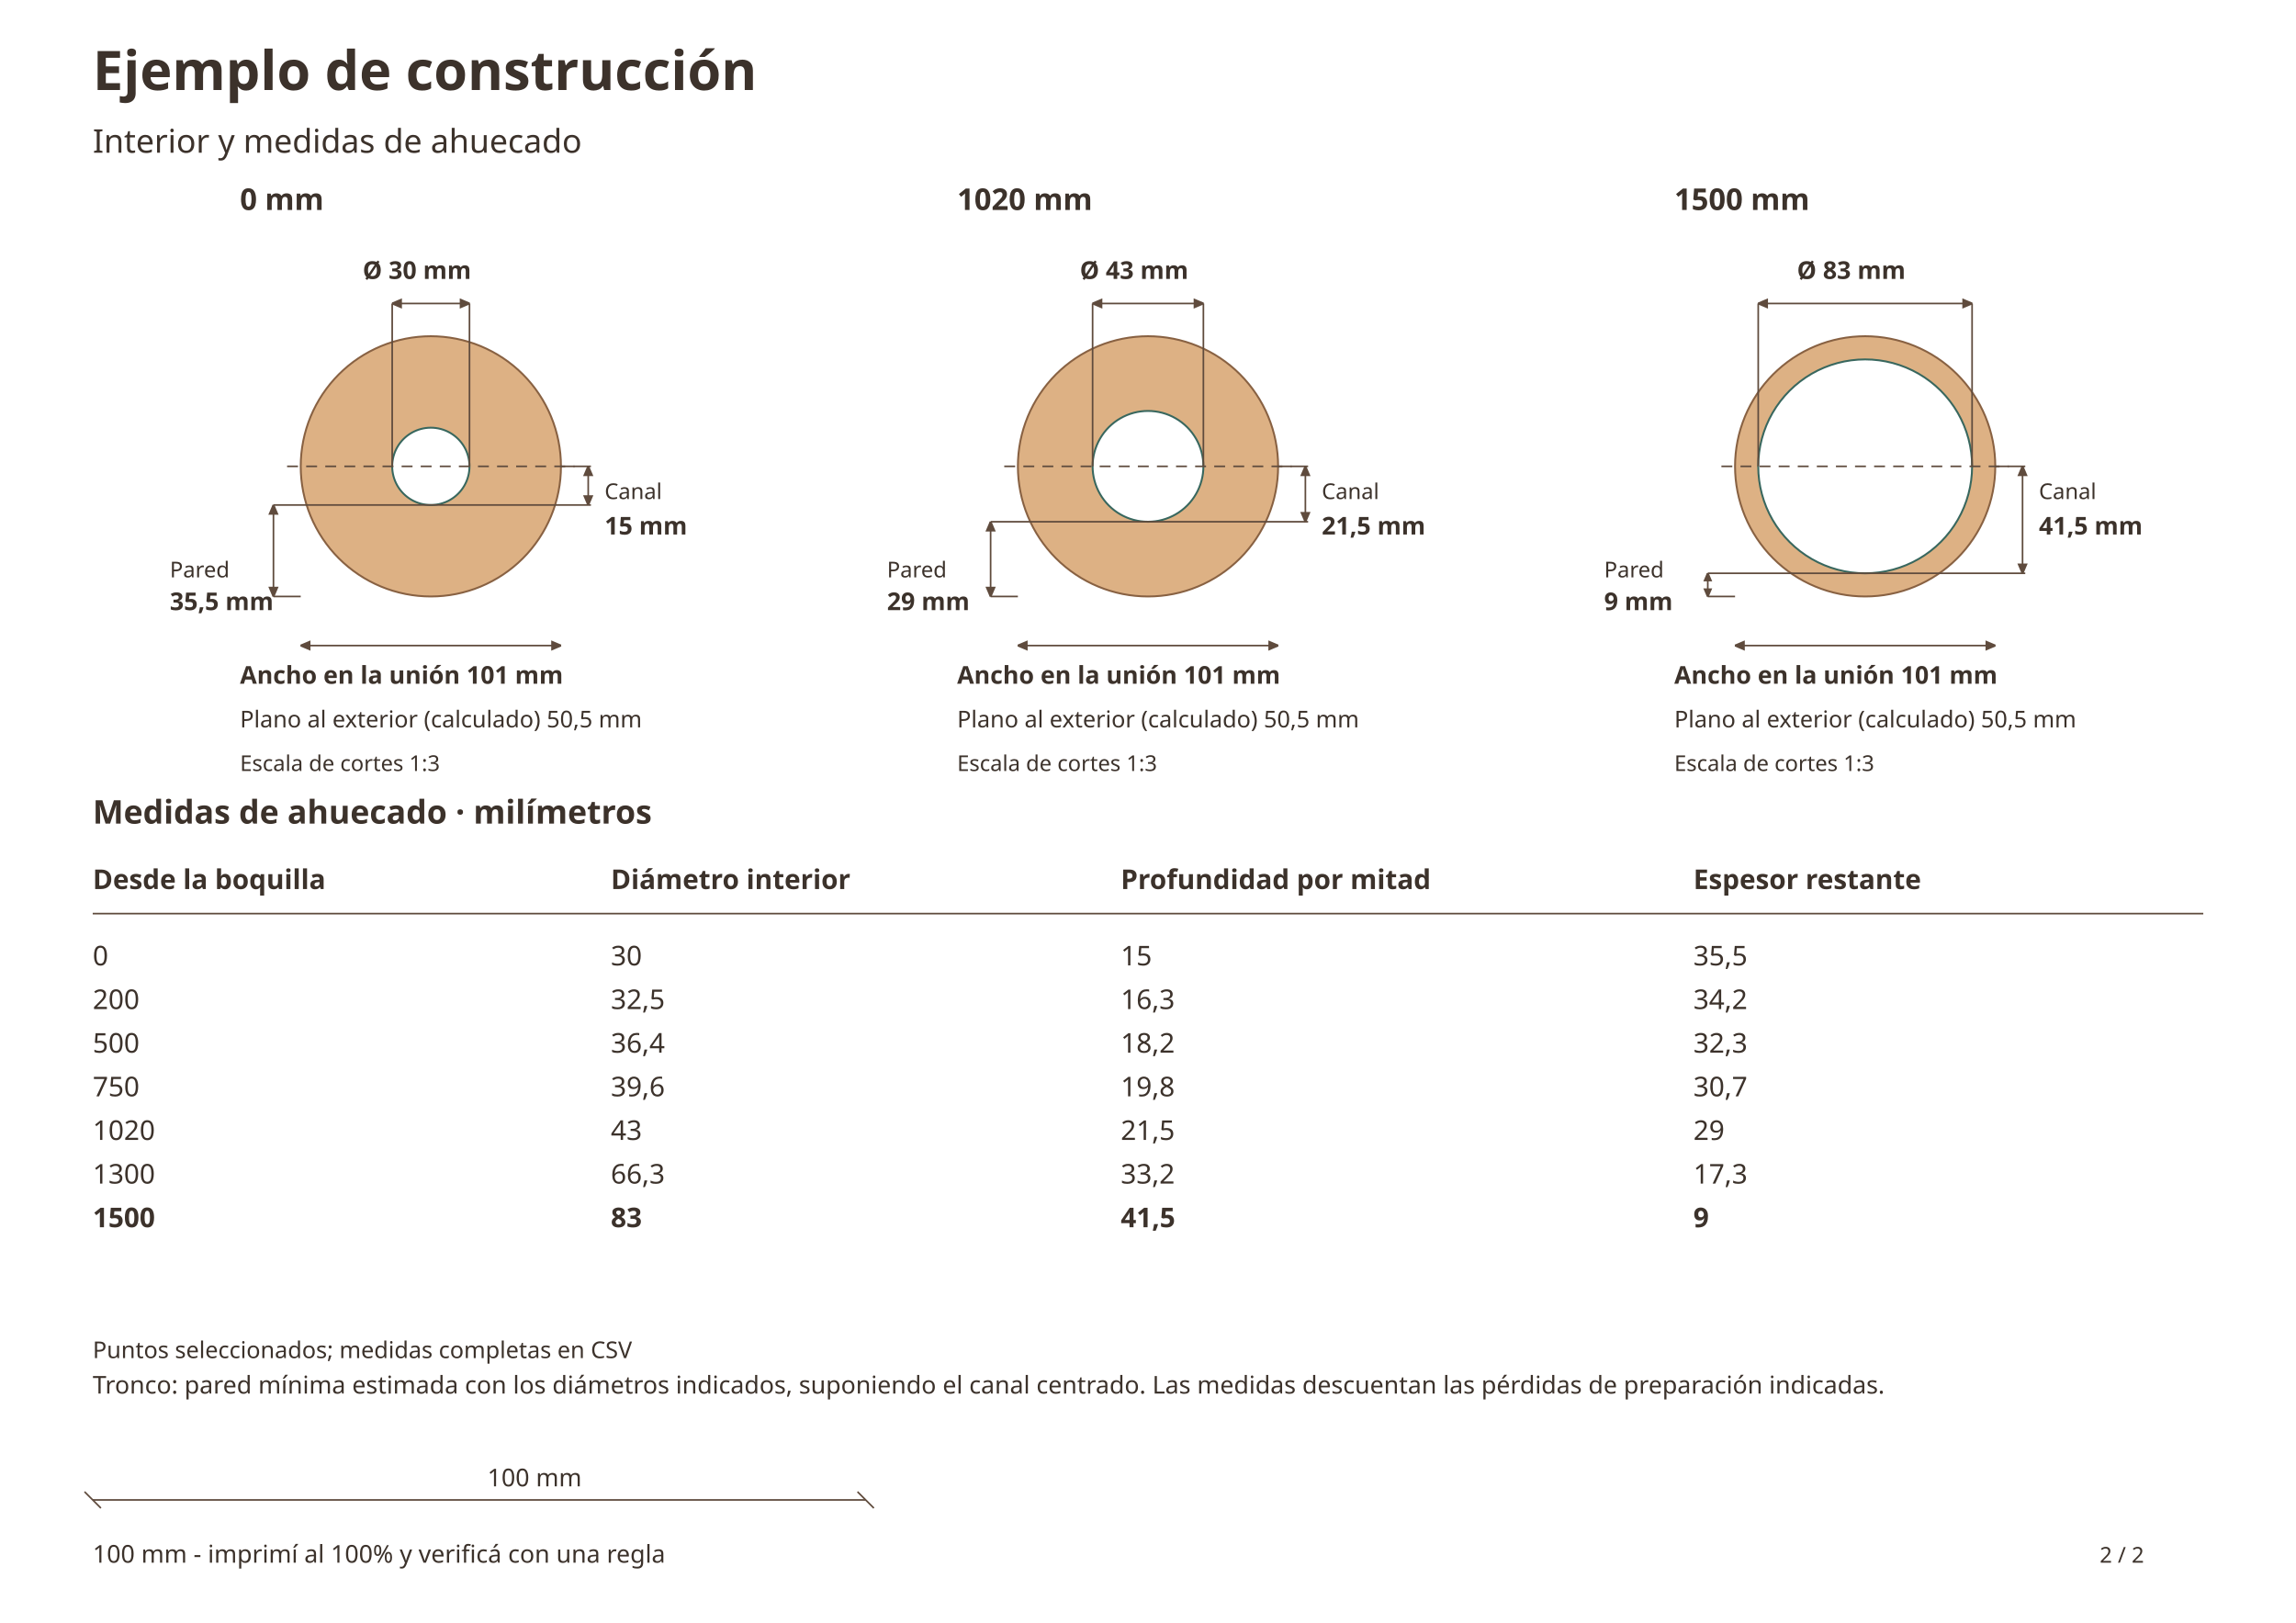
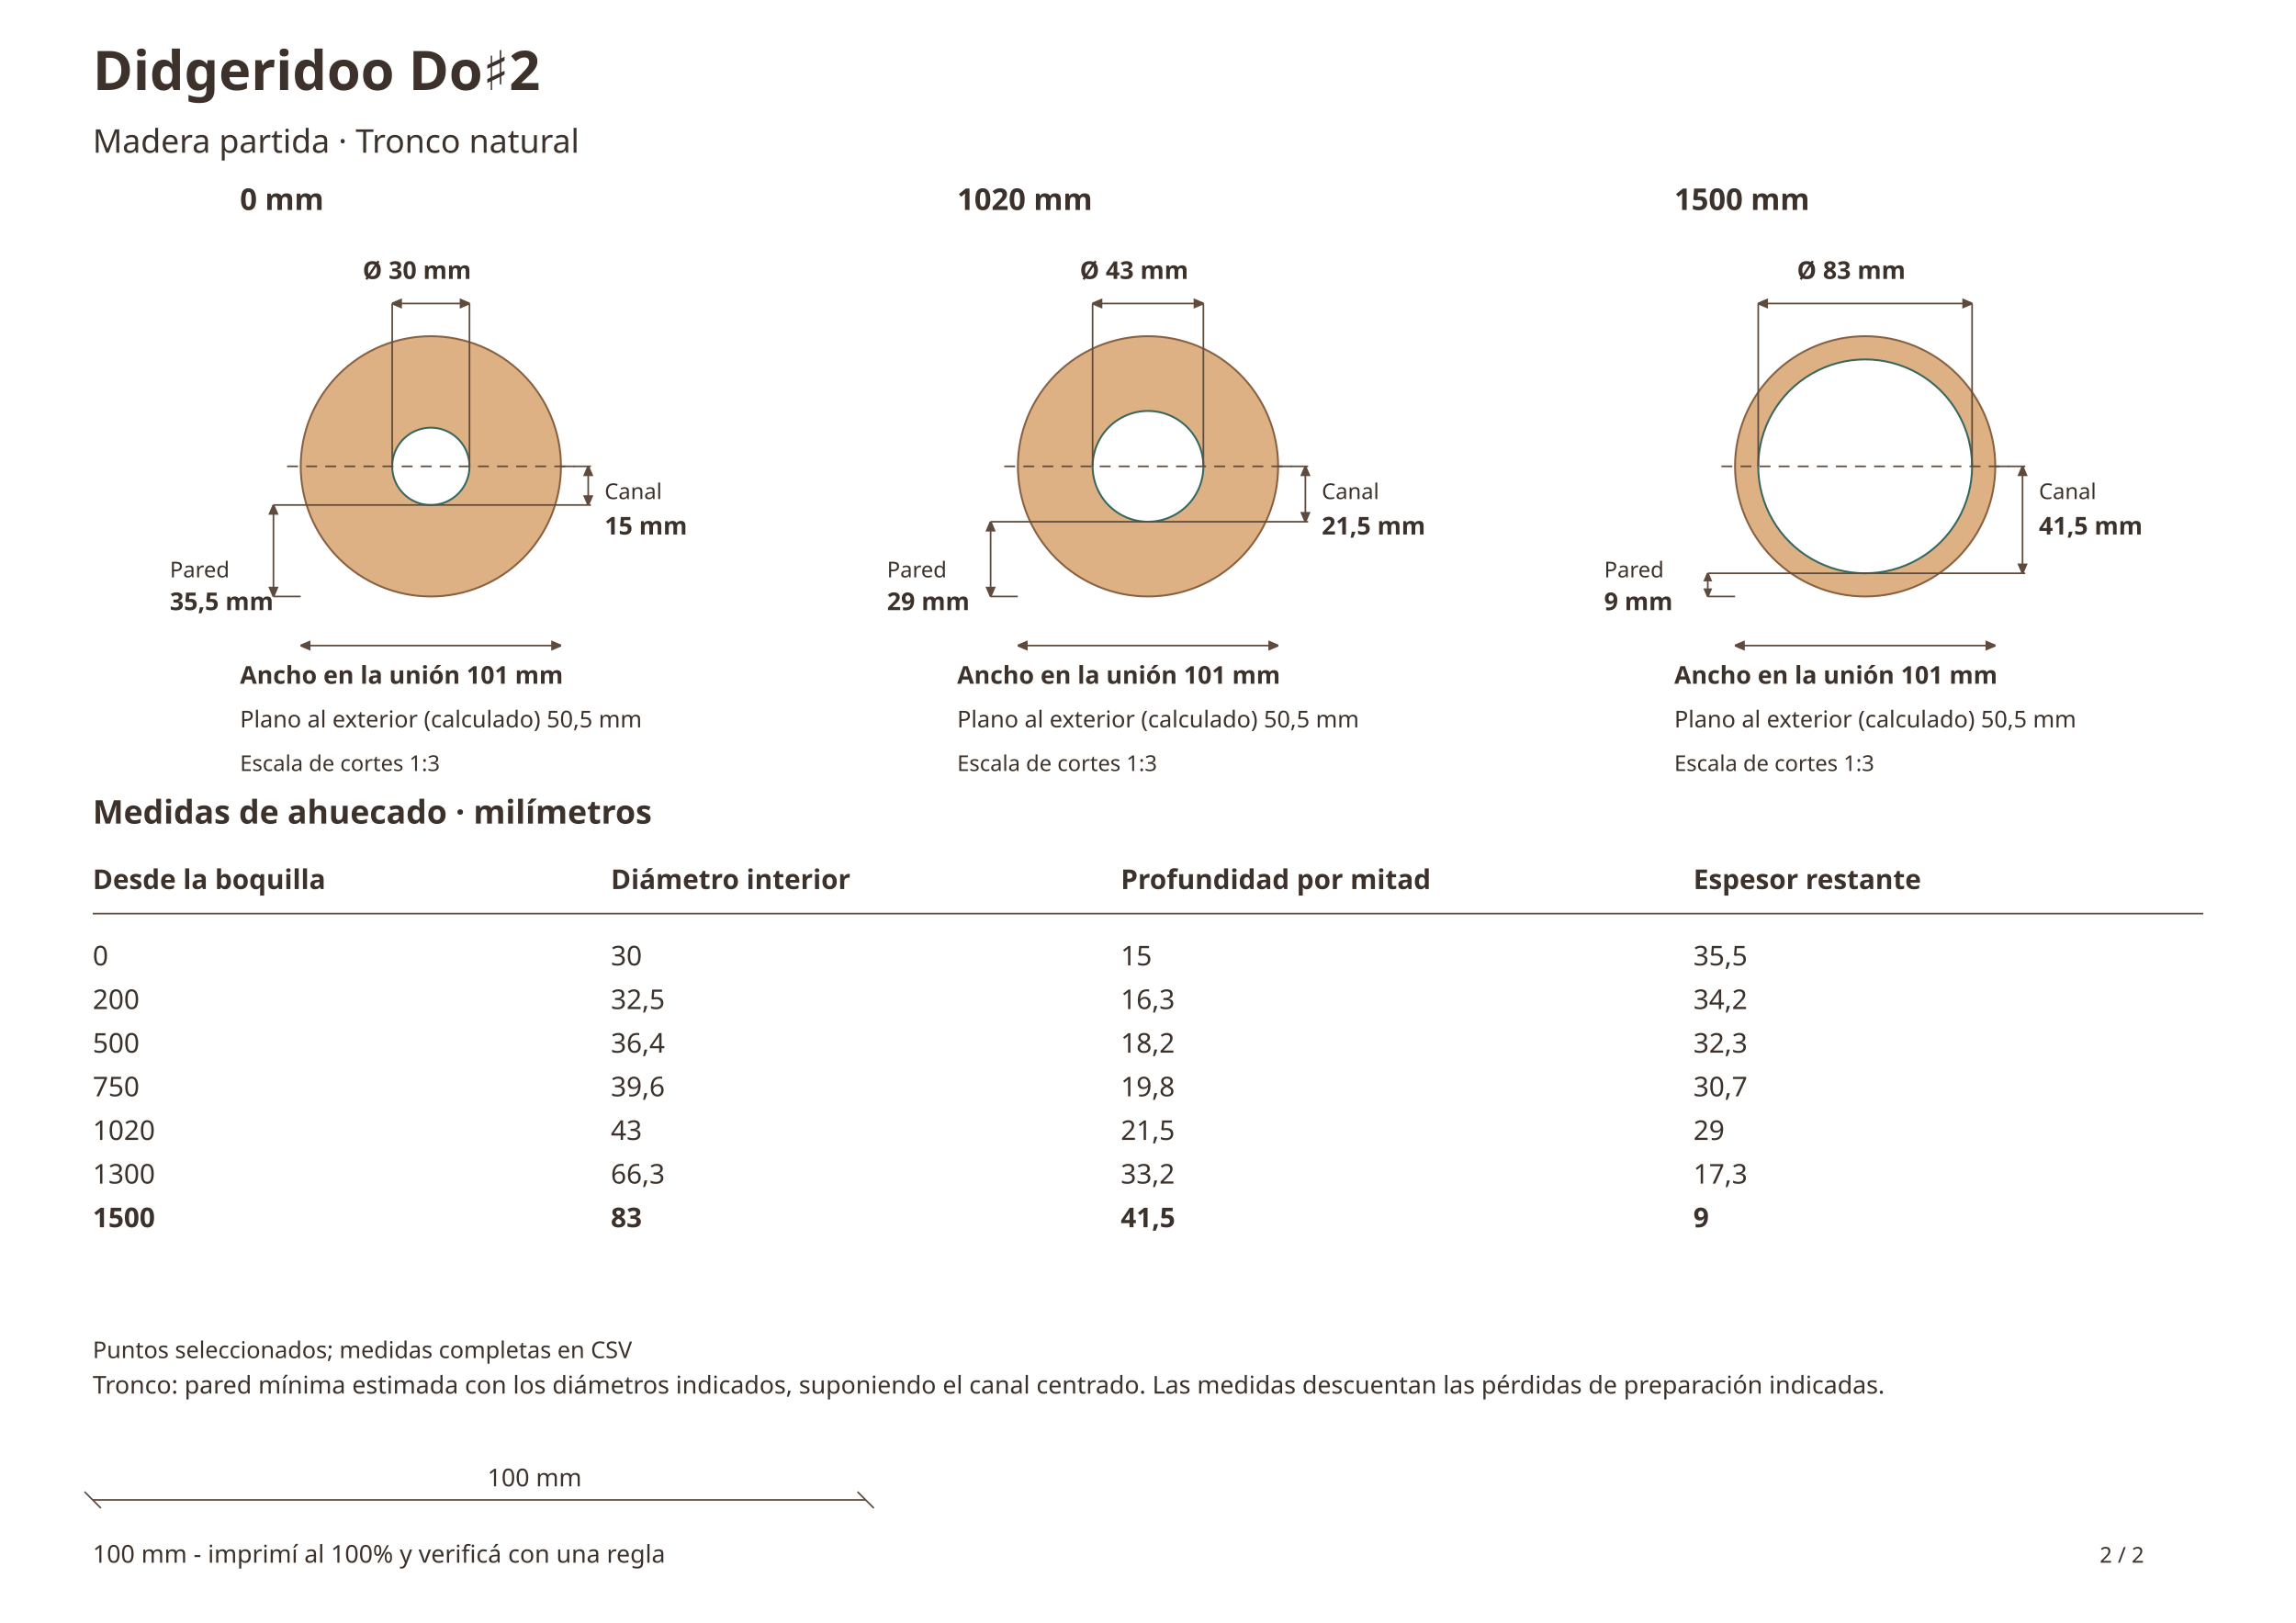
<svg xmlns="http://www.w3.org/2000/svg" width="842.0pt" height="595.0pt" viewBox="0 0 842.0 595.0" data-length-mm="1500.0">
  <polyline data-cavity="false" points="0,0 842,0 842,595 0,595 0,0" stroke="#ffffff" stroke-width="0.7" fill="#ffffff" stroke-dasharray="none" />
-   <text x="34" y="33" font-size="20.0" font-family="sans-serif" fill="#3c322b" font-weight="bold">Ejemplo de construcción</text>
-   <text x="34" y="56" font-size="12.0" font-family="sans-serif" fill="#3c322b" font-weight="normal">Interior y medidas de ahuecado</text>
+   <text x="34" y="33" font-size="20.0" font-family="sans-serif" fill="#3c322b" font-weight="bold">Didgeridoo Do♯2</text>
+   <text x="34" y="56" font-size="12.0" font-family="sans-serif" fill="#3c322b" font-weight="normal">Madera partida · Tronco natural</text>
  <text x="88" y="77" font-size="11.0" font-family="sans-serif" fill="#3c322b" font-weight="bold">0 mm</text>
  <polyline data-cavity="false" points="205.717,171 205.659,173.341 205.487,175.677 205.2,178.001 204.8,180.309 204.287,182.594 203.662,184.851 202.927,187.075 202.084,189.26 201.135,191.401 200.082,193.493 198.928,195.531 197.675,197.51 196.326,199.425 194.885,201.271 193.356,203.044 191.741,204.741 190.044,206.356 188.271,207.885 186.425,209.326 184.51,210.675 182.531,211.928 180.493,213.082 178.401,214.135 176.26,215.084 174.075,215.927 171.851,216.662 169.594,217.287 167.309,217.8 165.001,218.2 162.677,218.487 160.341,218.659 158,218.717 155.659,218.659 153.323,218.487 150.999,218.2 148.691,217.8 146.406,217.287 144.149,216.662 141.925,215.927 139.74,215.084 137.599,214.135 135.507,213.082 133.469,211.928 131.49,210.675 129.575,209.326 127.729,207.885 125.956,206.356 124.259,204.741 122.644,203.044 121.115,201.271 119.674,199.425 118.325,197.51 117.072,195.531 115.918,193.493 114.865,191.401 113.916,189.26 113.073,187.075 112.338,184.851 111.713,182.594 111.2,180.309 110.8,178.001 110.513,175.677 110.341,173.341 110.283,171 110.283,171 110.341,168.659 110.513,166.323 110.8,163.999 111.2,161.691 111.713,159.406 112.338,157.149 113.073,154.925 113.916,152.74 114.865,150.599 115.918,148.507 117.072,146.469 118.325,144.49 119.674,142.575 121.115,140.729 122.644,138.956 124.259,137.259 125.956,135.644 127.729,134.115 129.575,132.674 131.49,131.325 133.469,130.072 135.507,128.918 137.599,127.865 139.74,126.916 141.925,126.073 144.149,125.338 146.406,124.713 148.691,124.2 150.999,123.8 153.323,123.513 155.659,123.341 158,123.283 160.341,123.341 162.677,123.513 165.001,123.8 167.309,124.2 169.594,124.713 171.851,125.338 174.075,126.073 176.26,126.916 178.401,127.865 180.493,128.918 182.531,130.072 184.51,131.325 186.425,132.674 188.271,134.115 190.044,135.644 191.741,137.259 193.356,138.956 194.885,140.729 196.326,142.575 197.675,144.49 198.928,146.469 200.082,148.507 201.135,150.599 202.084,152.74 202.927,154.925 203.662,157.149 204.287,159.406 204.8,161.691 205.2,163.999 205.487,166.323 205.659,168.659 205.717,171 205.717,171" stroke="#886142" stroke-width="0.7" fill="#ddb184" stroke-dasharray="none" />
  <polyline data-cavity="true" points="172.173,171 172.143,171.927 172.052,172.85 171.901,173.765 171.69,174.668 171.421,175.556 171.094,176.424 170.712,177.269 170.274,178.087 169.785,178.874 169.244,179.628 168.656,180.345 168.022,181.022 167.345,181.656 166.628,182.244 165.874,182.785 165.087,183.274 164.269,183.712 163.424,184.094 162.556,184.421 161.668,184.69 160.765,184.901 159.85,185.052 158.927,185.143 158,185.173 157.073,185.143 156.15,185.052 155.235,184.901 154.332,184.69 153.444,184.421 152.576,184.094 151.731,183.712 150.913,183.274 150.126,182.785 149.372,182.244 148.655,181.656 147.978,181.022 147.344,180.345 146.756,179.628 146.215,178.874 145.726,178.087 145.288,177.269 144.906,176.424 144.579,175.556 144.31,174.668 144.099,173.765 143.948,172.85 143.857,171.927 143.827,171 143.857,170.073 143.948,169.15 144.099,168.235 144.31,167.332 144.579,166.444 144.906,165.576 145.288,164.731 145.726,163.913 146.215,163.126 146.756,162.372 147.344,161.655 147.978,160.978 148.655,160.344 149.372,159.756 150.126,159.215 150.913,158.726 151.731,158.288 152.576,157.906 153.444,157.579 154.332,157.31 155.235,157.099 156.15,156.948 157.073,156.857 158,156.827 158.927,156.857 159.85,156.948 160.765,157.099 161.668,157.31 162.556,157.579 163.424,157.906 164.269,158.288 165.087,158.726 165.874,159.215 166.628,159.756 167.345,160.344 168.022,160.978 168.656,161.655 169.244,162.372 169.785,163.126 170.274,163.913 170.712,164.731 171.094,165.576 171.421,166.444 171.69,167.332 171.901,168.235 172.052,169.15 172.143,170.073 172.173,171 172.173,171" stroke="#38675e" stroke-width="0.7" fill="#ffffff" stroke-dasharray="none" />
  <polyline data-cavity="false" points="105.283,171 210.717,171" stroke="#5f4b3d" stroke-width="0.6" fill="none" stroke-dasharray="4 3" />
  <polyline data-cavity="false" points="143.827,171 143.827,111.283" stroke="#5f4b3d" stroke-width="0.6" fill="none" stroke-dasharray="none" />
  <polyline data-cavity="false" points="172.173,171 172.173,111.283" stroke="#5f4b3d" stroke-width="0.6" fill="none" stroke-dasharray="none" />
  <polyline data-cavity="false" points="143.827,111.283 172.173,111.283" stroke="#5f4b3d" stroke-width="0.6" fill="none" stroke-dasharray="none" />
  <polyline data-cavity="false" points="143.827,111.283 147.05,112.646 147.05,109.921 143.827,111.283" stroke="#5f4b3d" stroke-width="0.7" fill="#5f4b3d" stroke-dasharray="none" />
  <polyline data-cavity="false" points="172.173,111.283 168.95,109.921 168.95,112.646 172.173,111.283" stroke="#5f4b3d" stroke-width="0.7" fill="#5f4b3d" stroke-dasharray="none" />
  <text x="133" y="102.283" font-size="9.0" font-family="sans-serif" fill="#3c322b" font-weight="bold">Ø 30 mm</text>
  <polyline data-cavity="false" points="158,185.173 216.717,185.173" stroke="#5f4b3d" stroke-width="0.6" fill="none" stroke-dasharray="none" />
  <polyline data-cavity="false" points="205.717,171 216.717,171" stroke="#5f4b3d" stroke-width="0.6" fill="none" stroke-dasharray="none" />
  <polyline data-cavity="false" points="215.717,171 215.717,185.173" stroke="#5f4b3d" stroke-width="0.6" fill="none" stroke-dasharray="none" />
  <polyline data-cavity="false" points="215.717,171 214.354,174.224 217.079,174.224 215.717,171" stroke="#5f4b3d" stroke-width="0.7" fill="#5f4b3d" stroke-dasharray="none" />
  <polyline data-cavity="false" points="215.717,185.173 217.079,181.95 214.354,181.95 215.717,185.173" stroke="#5f4b3d" stroke-width="0.7" fill="#5f4b3d" stroke-dasharray="none" />
  <text x="221.717" y="196" font-size="9.0" font-family="sans-serif" fill="#3c322b" font-weight="bold">15 mm</text>
  <text x="221.717" y="183" font-size="8.0" font-family="sans-serif" fill="#3c322b" font-weight="normal">Canal</text>
  <polyline data-cavity="false" points="158,185.173 100.283,185.173" stroke="#5f4b3d" stroke-width="0.6" fill="none" stroke-dasharray="none" />
  <polyline data-cavity="false" points="110.283,218.717 100.283,218.717" stroke="#5f4b3d" stroke-width="0.6" fill="none" stroke-dasharray="none" />
  <polyline data-cavity="false" points="100.283,185.173 100.283,218.717" stroke="#5f4b3d" stroke-width="0.6" fill="none" stroke-dasharray="none" />
  <polyline data-cavity="false" points="100.283,185.173 98.921,188.397 101.646,188.397 100.283,185.173" stroke="#5f4b3d" stroke-width="0.7" fill="#5f4b3d" stroke-dasharray="none" />
  <polyline data-cavity="false" points="100.283,218.717 101.646,215.493 98.921,215.493 100.283,218.717" stroke="#5f4b3d" stroke-width="0.7" fill="#5f4b3d" stroke-dasharray="none" />
  <text x="62.283" y="223.717" font-size="9.0" font-family="sans-serif" fill="#3c322b" font-weight="bold">35,5 mm</text>
  <text x="62.283" y="211.717" font-size="8.0" font-family="sans-serif" fill="#3c322b" font-weight="normal">Pared</text>
  <polyline data-cavity="false" points="110.283,236.717 205.717,236.717" stroke="#5f4b3d" stroke-width="0.6" fill="none" stroke-dasharray="none" />
  <polyline data-cavity="false" points="110.283,236.717 113.507,238.079 113.507,235.354 110.283,236.717" stroke="#5f4b3d" stroke-width="0.7" fill="#5f4b3d" stroke-dasharray="none" />
  <polyline data-cavity="false" points="205.717,236.717 202.493,235.354 202.493,238.079 205.717,236.717" stroke="#5f4b3d" stroke-width="0.7" fill="#5f4b3d" stroke-dasharray="none" />
  <text x="88" y="250.717" font-size="9.0" font-family="sans-serif" fill="#3c322b" font-weight="bold">Ancho en la unión 101 mm</text>
  <text x="88" y="266.717" font-size="8.5" font-family="sans-serif" fill="#3c322b" font-weight="normal">Plano al exterior (calculado) 50,5 mm</text>
  <text x="88" y="282.717" font-size="8.0" font-family="sans-serif" fill="#3c322b" font-weight="normal">Escala de cortes 1:3</text>
  <text x="351" y="77" font-size="11.0" font-family="sans-serif" fill="#3c322b" font-weight="bold">1020 mm</text>
  <polyline data-cavity="false" points="468.717,171 468.659,173.341 468.487,175.677 468.2,178.001 467.8,180.309 467.287,182.594 466.662,184.851 465.927,187.075 465.084,189.26 464.135,191.401 463.082,193.493 461.928,195.531 460.675,197.51 459.326,199.425 457.885,201.271 456.356,203.044 454.741,204.741 453.044,206.356 451.271,207.885 449.425,209.326 447.51,210.675 445.531,211.928 443.493,213.082 441.401,214.135 439.26,215.084 437.075,215.927 434.851,216.662 432.594,217.287 430.309,217.8 428.001,218.2 425.677,218.487 423.341,218.659 421,218.717 418.659,218.659 416.323,218.487 413.999,218.2 411.691,217.8 409.406,217.287 407.149,216.662 404.925,215.927 402.74,215.084 400.599,214.135 398.507,213.082 396.469,211.928 394.49,210.675 392.575,209.326 390.729,207.885 388.956,206.356 387.259,204.741 385.644,203.044 384.115,201.271 382.674,199.425 381.325,197.51 380.072,195.531 378.918,193.493 377.865,191.401 376.916,189.26 376.073,187.075 375.338,184.851 374.713,182.594 374.2,180.309 373.8,178.001 373.513,175.677 373.341,173.341 373.283,171 373.283,171 373.341,168.659 373.513,166.323 373.8,163.999 374.2,161.691 374.713,159.406 375.338,157.149 376.073,154.925 376.916,152.74 377.865,150.599 378.918,148.507 380.072,146.469 381.325,144.49 382.674,142.575 384.115,140.729 385.644,138.956 387.259,137.259 388.956,135.644 390.729,134.115 392.575,132.674 394.49,131.325 396.469,130.072 398.507,128.918 400.599,127.865 402.74,126.916 404.925,126.073 407.149,125.338 409.406,124.713 411.691,124.2 413.999,123.8 416.323,123.513 418.659,123.341 421,123.283 423.341,123.341 425.677,123.513 428.001,123.8 430.309,124.2 432.594,124.713 434.851,125.338 437.075,126.073 439.26,126.916 441.401,127.865 443.493,128.918 445.531,130.072 447.51,131.325 449.425,132.674 451.271,134.115 453.044,135.644 454.741,137.259 456.356,138.956 457.885,140.729 459.326,142.575 460.675,144.49 461.928,146.469 463.082,148.507 464.135,150.599 465.084,152.74 465.927,154.925 466.662,157.149 467.287,159.406 467.8,161.691 468.2,163.999 468.487,166.323 468.659,168.659 468.717,171 468.717,171" stroke="#886142" stroke-width="0.7" fill="#ddb184" stroke-dasharray="none" />
  <polyline data-cavity="true" points="441.315,171 441.271,172.329 441.141,173.652 440.925,174.963 440.623,176.258 440.237,177.53 439.769,178.774 439.22,179.985 438.593,181.157 437.891,182.286 437.117,183.367 436.274,184.395 435.365,185.365 434.395,186.274 433.367,187.117 432.286,187.891 431.157,188.593 429.985,189.22 428.774,189.769 427.53,190.237 426.258,190.623 424.963,190.925 423.652,191.141 422.329,191.271 421,191.315 419.671,191.271 418.348,191.141 417.037,190.925 415.742,190.623 414.47,190.237 413.226,189.769 412.015,189.22 410.843,188.593 409.714,187.891 408.633,187.117 407.605,186.274 406.635,185.365 405.726,184.395 404.883,183.367 404.109,182.286 403.407,181.157 402.78,179.985 402.231,178.774 401.763,177.53 401.377,176.258 401.075,174.963 400.859,173.652 400.729,172.329 400.685,171 400.729,169.671 400.859,168.348 401.075,167.037 401.377,165.742 401.763,164.47 402.231,163.226 402.78,162.015 403.407,160.843 404.109,159.714 404.883,158.633 405.726,157.605 406.635,156.635 407.605,155.726 408.633,154.883 409.714,154.109 410.843,153.407 412.015,152.78 413.226,152.231 414.47,151.763 415.742,151.377 417.037,151.075 418.348,150.859 419.671,150.729 421,150.685 422.329,150.729 423.652,150.859 424.963,151.075 426.258,151.377 427.53,151.763 428.774,152.231 429.985,152.78 431.157,153.407 432.286,154.109 433.367,154.883 434.395,155.726 435.365,156.635 436.274,157.605 437.117,158.633 437.891,159.714 438.593,160.843 439.22,162.015 439.769,163.226 440.237,164.47 440.623,165.742 440.925,167.037 441.141,168.348 441.271,169.671 441.315,171 441.315,171" stroke="#38675e" stroke-width="0.7" fill="#ffffff" stroke-dasharray="none" />
  <polyline data-cavity="false" points="368.283,171 473.717,171" stroke="#5f4b3d" stroke-width="0.6" fill="none" stroke-dasharray="4 3" />
  <polyline data-cavity="false" points="400.685,171 400.685,111.283" stroke="#5f4b3d" stroke-width="0.6" fill="none" stroke-dasharray="none" />
  <polyline data-cavity="false" points="441.315,171 441.315,111.283" stroke="#5f4b3d" stroke-width="0.6" fill="none" stroke-dasharray="none" />
  <polyline data-cavity="false" points="400.685,111.283 441.315,111.283" stroke="#5f4b3d" stroke-width="0.6" fill="none" stroke-dasharray="none" />
  <polyline data-cavity="false" points="400.685,111.283 403.909,112.646 403.909,109.921 400.685,111.283" stroke="#5f4b3d" stroke-width="0.7" fill="#5f4b3d" stroke-dasharray="none" />
  <polyline data-cavity="false" points="441.315,111.283 438.091,109.921 438.091,112.646 441.315,111.283" stroke="#5f4b3d" stroke-width="0.7" fill="#5f4b3d" stroke-dasharray="none" />
  <text x="396" y="102.283" font-size="9.0" font-family="sans-serif" fill="#3c322b" font-weight="bold">Ø 43 mm</text>
  <polyline data-cavity="false" points="421,191.315 479.717,191.315" stroke="#5f4b3d" stroke-width="0.6" fill="none" stroke-dasharray="none" />
  <polyline data-cavity="false" points="468.717,171 479.717,171" stroke="#5f4b3d" stroke-width="0.6" fill="none" stroke-dasharray="none" />
  <polyline data-cavity="false" points="478.717,171 478.717,191.315" stroke="#5f4b3d" stroke-width="0.6" fill="none" stroke-dasharray="none" />
  <polyline data-cavity="false" points="478.717,171 477.354,174.224 480.079,174.224 478.717,171" stroke="#5f4b3d" stroke-width="0.7" fill="#5f4b3d" stroke-dasharray="none" />
  <polyline data-cavity="false" points="478.717,191.315 480.079,188.091 477.354,188.091 478.717,191.315" stroke="#5f4b3d" stroke-width="0.7" fill="#5f4b3d" stroke-dasharray="none" />
  <text x="484.717" y="196" font-size="9.0" font-family="sans-serif" fill="#3c322b" font-weight="bold">21,5 mm</text>
  <text x="484.717" y="183" font-size="8.0" font-family="sans-serif" fill="#3c322b" font-weight="normal">Canal</text>
  <polyline data-cavity="false" points="421,191.315 363.283,191.315" stroke="#5f4b3d" stroke-width="0.6" fill="none" stroke-dasharray="none" />
  <polyline data-cavity="false" points="373.283,218.717 363.283,218.717" stroke="#5f4b3d" stroke-width="0.6" fill="none" stroke-dasharray="none" />
  <polyline data-cavity="false" points="363.283,191.315 363.283,218.717" stroke="#5f4b3d" stroke-width="0.6" fill="none" stroke-dasharray="none" />
  <polyline data-cavity="false" points="363.283,191.315 361.921,194.539 364.646,194.539 363.283,191.315" stroke="#5f4b3d" stroke-width="0.7" fill="#5f4b3d" stroke-dasharray="none" />
  <polyline data-cavity="false" points="363.283,218.717 364.646,215.493 361.921,215.493 363.283,218.717" stroke="#5f4b3d" stroke-width="0.7" fill="#5f4b3d" stroke-dasharray="none" />
  <text x="325.283" y="223.717" font-size="9.0" font-family="sans-serif" fill="#3c322b" font-weight="bold">29 mm</text>
  <text x="325.283" y="211.717" font-size="8.0" font-family="sans-serif" fill="#3c322b" font-weight="normal">Pared</text>
  <polyline data-cavity="false" points="373.283,236.717 468.717,236.717" stroke="#5f4b3d" stroke-width="0.6" fill="none" stroke-dasharray="none" />
  <polyline data-cavity="false" points="373.283,236.717 376.507,238.079 376.507,235.354 373.283,236.717" stroke="#5f4b3d" stroke-width="0.7" fill="#5f4b3d" stroke-dasharray="none" />
  <polyline data-cavity="false" points="468.717,236.717 465.493,235.354 465.493,238.079 468.717,236.717" stroke="#5f4b3d" stroke-width="0.7" fill="#5f4b3d" stroke-dasharray="none" />
  <text x="351" y="250.717" font-size="9.0" font-family="sans-serif" fill="#3c322b" font-weight="bold">Ancho en la unión 101 mm</text>
  <text x="351" y="266.717" font-size="8.5" font-family="sans-serif" fill="#3c322b" font-weight="normal">Plano al exterior (calculado) 50,5 mm</text>
  <text x="351" y="282.717" font-size="8.0" font-family="sans-serif" fill="#3c322b" font-weight="normal">Escala de cortes 1:3</text>
  <text x="614" y="77" font-size="11.0" font-family="sans-serif" fill="#3c322b" font-weight="bold">1500 mm</text>
  <polyline data-cavity="false" points="731.717,171 731.659,173.341 731.487,175.677 731.2,178.001 730.8,180.309 730.287,182.594 729.662,184.851 728.927,187.075 728.084,189.26 727.135,191.401 726.082,193.493 724.928,195.531 723.675,197.51 722.326,199.425 720.885,201.271 719.356,203.044 717.741,204.741 716.044,206.356 714.271,207.885 712.425,209.326 710.51,210.675 708.531,211.928 706.493,213.082 704.401,214.135 702.26,215.084 700.075,215.927 697.851,216.662 695.594,217.287 693.309,217.8 691.001,218.2 688.677,218.487 686.341,218.659 684,218.717 681.659,218.659 679.323,218.487 676.999,218.2 674.691,217.8 672.406,217.287 670.149,216.662 667.925,215.927 665.74,215.084 663.599,214.135 661.507,213.082 659.469,211.928 657.49,210.675 655.575,209.326 653.729,207.885 651.956,206.356 650.259,204.741 648.644,203.044 647.115,201.271 645.674,199.425 644.325,197.51 643.072,195.531 641.918,193.493 640.865,191.401 639.916,189.26 639.073,187.075 638.338,184.851 637.713,182.594 637.2,180.309 636.8,178.001 636.513,175.677 636.341,173.341 636.283,171 636.283,171 636.341,168.659 636.513,166.323 636.8,163.999 637.2,161.691 637.713,159.406 638.338,157.149 639.073,154.925 639.916,152.74 640.865,150.599 641.918,148.507 643.072,146.469 644.325,144.49 645.674,142.575 647.115,140.729 648.644,138.956 650.259,137.259 651.956,135.644 653.729,134.115 655.575,132.674 657.49,131.325 659.469,130.072 661.507,128.918 663.599,127.865 665.74,126.916 667.925,126.073 670.149,125.338 672.406,124.713 674.691,124.2 676.999,123.8 679.323,123.513 681.659,123.341 684,123.283 686.341,123.341 688.677,123.513 691.001,123.8 693.309,124.2 695.594,124.713 697.851,125.338 700.075,126.073 702.26,126.916 704.401,127.865 706.493,128.918 708.531,130.072 710.51,131.325 712.425,132.674 714.271,134.115 716.044,135.644 717.741,137.259 719.356,138.956 720.885,140.729 722.326,142.575 723.675,144.49 724.928,146.469 726.082,148.507 727.135,150.599 728.084,152.74 728.927,154.925 729.662,157.149 730.287,159.406 730.8,161.691 731.2,163.999 731.487,166.323 731.659,168.659 731.717,171 731.717,171" stroke="#886142" stroke-width="0.7" fill="#ddb184" stroke-dasharray="none" />
  <polyline data-cavity="true" points="723.213,171 723.129,173.565 722.877,176.118 722.459,178.65 721.876,181.149 721.132,183.604 720.228,186.006 719.169,188.343 717.959,190.606 716.604,192.785 715.109,194.871 713.482,196.855 711.727,198.727 709.855,200.482 707.871,202.109 705.785,203.604 703.606,204.959 701.343,206.169 699.006,207.228 696.604,208.132 694.149,208.876 691.65,209.459 689.118,209.877 686.565,210.129 684,210.213 681.435,210.129 678.882,209.877 676.35,209.459 673.851,208.876 671.396,208.132 668.994,207.228 666.657,206.169 664.394,204.959 662.215,203.604 660.129,202.109 658.145,200.482 656.273,198.727 654.518,196.855 652.891,194.871 651.396,192.785 650.041,190.606 648.831,188.343 647.772,186.006 646.868,183.604 646.124,181.149 645.541,178.65 645.123,176.118 644.871,173.565 644.787,171 644.871,168.435 645.123,165.882 645.541,163.35 646.124,160.851 646.868,158.396 647.772,155.994 648.831,153.657 650.041,151.394 651.396,149.215 652.891,147.129 654.518,145.145 656.273,143.273 658.145,141.518 660.129,139.891 662.215,138.396 664.394,137.041 666.657,135.831 668.994,134.772 671.396,133.868 673.851,133.124 676.35,132.541 678.882,132.123 681.435,131.871 684,131.787 686.565,131.871 689.118,132.123 691.65,132.541 694.149,133.124 696.604,133.868 699.006,134.772 701.343,135.831 703.606,137.041 705.785,138.396 707.871,139.891 709.855,141.518 711.727,143.273 713.482,145.145 715.109,147.129 716.604,149.215 717.959,151.394 719.169,153.657 720.228,155.994 721.132,158.396 721.876,160.851 722.459,163.35 722.877,165.882 723.129,168.435 723.213,171 723.213,171" stroke="#38675e" stroke-width="0.7" fill="#ffffff" stroke-dasharray="none" />
  <polyline data-cavity="false" points="631.283,171 736.717,171" stroke="#5f4b3d" stroke-width="0.6" fill="none" stroke-dasharray="4 3" />
  <polyline data-cavity="false" points="644.787,171 644.787,111.283" stroke="#5f4b3d" stroke-width="0.6" fill="none" stroke-dasharray="none" />
  <polyline data-cavity="false" points="723.213,171 723.213,111.283" stroke="#5f4b3d" stroke-width="0.6" fill="none" stroke-dasharray="none" />
  <polyline data-cavity="false" points="644.787,111.283 723.213,111.283" stroke="#5f4b3d" stroke-width="0.6" fill="none" stroke-dasharray="none" />
  <polyline data-cavity="false" points="644.787,111.283 648.011,112.646 648.011,109.921 644.787,111.283" stroke="#5f4b3d" stroke-width="0.7" fill="#5f4b3d" stroke-dasharray="none" />
  <polyline data-cavity="false" points="723.213,111.283 719.989,109.921 719.989,112.646 723.213,111.283" stroke="#5f4b3d" stroke-width="0.7" fill="#5f4b3d" stroke-dasharray="none" />
  <text x="659" y="102.283" font-size="9.0" font-family="sans-serif" fill="#3c322b" font-weight="bold">Ø 83 mm</text>
  <polyline data-cavity="false" points="684,210.213 742.717,210.213" stroke="#5f4b3d" stroke-width="0.6" fill="none" stroke-dasharray="none" />
  <polyline data-cavity="false" points="731.717,171 742.717,171" stroke="#5f4b3d" stroke-width="0.6" fill="none" stroke-dasharray="none" />
  <polyline data-cavity="false" points="741.717,171 741.717,210.213" stroke="#5f4b3d" stroke-width="0.6" fill="none" stroke-dasharray="none" />
  <polyline data-cavity="false" points="741.717,171 740.354,174.224 743.08,174.224 741.717,171" stroke="#5f4b3d" stroke-width="0.7" fill="#5f4b3d" stroke-dasharray="none" />
  <polyline data-cavity="false" points="741.717,210.213 743.08,206.989 740.354,206.989 741.717,210.213" stroke="#5f4b3d" stroke-width="0.7" fill="#5f4b3d" stroke-dasharray="none" />
  <text x="747.717" y="196" font-size="9.0" font-family="sans-serif" fill="#3c322b" font-weight="bold">41,5 mm</text>
  <text x="747.717" y="183" font-size="8.0" font-family="sans-serif" fill="#3c322b" font-weight="normal">Canal</text>
  <polyline data-cavity="false" points="684,210.213 626.283,210.213" stroke="#5f4b3d" stroke-width="0.6" fill="none" stroke-dasharray="none" />
  <polyline data-cavity="false" points="636.283,218.717 626.283,218.717" stroke="#5f4b3d" stroke-width="0.6" fill="none" stroke-dasharray="none" />
  <polyline data-cavity="false" points="626.283,210.213 626.283,218.717" stroke="#5f4b3d" stroke-width="0.6" fill="none" stroke-dasharray="none" />
  <polyline data-cavity="false" points="626.283,210.213 625.18,212.823 627.387,212.823 626.283,210.213" stroke="#5f4b3d" stroke-width="0.7" fill="#5f4b3d" stroke-dasharray="none" />
  <polyline data-cavity="false" points="626.283,218.717 627.387,216.106 625.18,216.106 626.283,218.717" stroke="#5f4b3d" stroke-width="0.7" fill="#5f4b3d" stroke-dasharray="none" />
  <text x="588.283" y="223.717" font-size="9.0" font-family="sans-serif" fill="#3c322b" font-weight="bold">9 mm</text>
  <text x="588.283" y="211.717" font-size="8.0" font-family="sans-serif" fill="#3c322b" font-weight="normal">Pared</text>
  <polyline data-cavity="false" points="636.283,236.717 731.717,236.717" stroke="#5f4b3d" stroke-width="0.6" fill="none" stroke-dasharray="none" />
  <polyline data-cavity="false" points="636.283,236.717 639.507,238.079 639.507,235.354 636.283,236.717" stroke="#5f4b3d" stroke-width="0.7" fill="#5f4b3d" stroke-dasharray="none" />
  <polyline data-cavity="false" points="731.717,236.717 728.493,235.354 728.493,238.079 731.717,236.717" stroke="#5f4b3d" stroke-width="0.7" fill="#5f4b3d" stroke-dasharray="none" />
  <text x="614" y="250.717" font-size="9.0" font-family="sans-serif" fill="#3c322b" font-weight="bold">Ancho en la unión 101 mm</text>
  <text x="614" y="266.717" font-size="8.5" font-family="sans-serif" fill="#3c322b" font-weight="normal">Plano al exterior (calculado) 50,5 mm</text>
  <text x="614" y="282.717" font-size="8.0" font-family="sans-serif" fill="#3c322b" font-weight="normal">Escala de cortes 1:3</text>
  <text x="34" y="302" font-size="12.0" font-family="sans-serif" fill="#3c322b" font-weight="bold">Medidas de ahuecado · milímetros</text>
  <text x="34" y="326" font-size="10.0" font-family="sans-serif" fill="#3c322b" font-weight="bold">Desde la boquilla</text>
  <text x="224" y="326" font-size="10.0" font-family="sans-serif" fill="#3c322b" font-weight="bold">Diámetro interior</text>
  <text x="411" y="326" font-size="10.0" font-family="sans-serif" fill="#3c322b" font-weight="bold">Profundidad por mitad</text>
  <text x="621" y="326" font-size="10.0" font-family="sans-serif" fill="#3c322b" font-weight="bold">Espesor restante</text>
  <polyline data-cavity="false" points="34,335 808,335" stroke="#5f4b3d" stroke-width="0.6" fill="none" stroke-dasharray="none" />
  <text x="34" y="354" font-size="10.0" font-family="sans-serif" fill="#3c322b" font-weight="normal">0</text>
  <text x="224" y="354" font-size="10.0" font-family="sans-serif" fill="#3c322b" font-weight="normal">30</text>
  <text x="411" y="354" font-size="10.0" font-family="sans-serif" fill="#3c322b" font-weight="normal">15</text>
  <text x="621" y="354" font-size="10.0" font-family="sans-serif" fill="#3c322b" font-weight="normal">35,5</text>
  <text x="34" y="370" font-size="10.0" font-family="sans-serif" fill="#3c322b" font-weight="normal">200</text>
  <text x="224" y="370" font-size="10.0" font-family="sans-serif" fill="#3c322b" font-weight="normal">32,5</text>
  <text x="411" y="370" font-size="10.0" font-family="sans-serif" fill="#3c322b" font-weight="normal">16,3</text>
  <text x="621" y="370" font-size="10.0" font-family="sans-serif" fill="#3c322b" font-weight="normal">34,2</text>
  <text x="34" y="386" font-size="10.0" font-family="sans-serif" fill="#3c322b" font-weight="normal">500</text>
  <text x="224" y="386" font-size="10.0" font-family="sans-serif" fill="#3c322b" font-weight="normal">36,4</text>
  <text x="411" y="386" font-size="10.0" font-family="sans-serif" fill="#3c322b" font-weight="normal">18,2</text>
  <text x="621" y="386" font-size="10.0" font-family="sans-serif" fill="#3c322b" font-weight="normal">32,3</text>
  <text x="34" y="402" font-size="10.0" font-family="sans-serif" fill="#3c322b" font-weight="normal">750</text>
  <text x="224" y="402" font-size="10.0" font-family="sans-serif" fill="#3c322b" font-weight="normal">39,6</text>
  <text x="411" y="402" font-size="10.0" font-family="sans-serif" fill="#3c322b" font-weight="normal">19,8</text>
  <text x="621" y="402" font-size="10.0" font-family="sans-serif" fill="#3c322b" font-weight="normal">30,7</text>
  <text x="34" y="418" font-size="10.0" font-family="sans-serif" fill="#3c322b" font-weight="normal">1020</text>
  <text x="224" y="418" font-size="10.0" font-family="sans-serif" fill="#3c322b" font-weight="normal">43</text>
  <text x="411" y="418" font-size="10.0" font-family="sans-serif" fill="#3c322b" font-weight="normal">21,5</text>
  <text x="621" y="418" font-size="10.0" font-family="sans-serif" fill="#3c322b" font-weight="normal">29</text>
  <text x="34" y="434" font-size="10.0" font-family="sans-serif" fill="#3c322b" font-weight="normal">1300</text>
  <text x="224" y="434" font-size="10.0" font-family="sans-serif" fill="#3c322b" font-weight="normal">66,3</text>
  <text x="411" y="434" font-size="10.0" font-family="sans-serif" fill="#3c322b" font-weight="normal">33,2</text>
  <text x="621" y="434" font-size="10.0" font-family="sans-serif" fill="#3c322b" font-weight="normal">17,3</text>
  <text x="34" y="450" font-size="10.0" font-family="sans-serif" fill="#3c322b" font-weight="bold">1500</text>
  <text x="224" y="450" font-size="10.0" font-family="sans-serif" fill="#3c322b" font-weight="bold">83</text>
  <text x="411" y="450" font-size="10.0" font-family="sans-serif" fill="#3c322b" font-weight="bold">41,5</text>
  <text x="621" y="450" font-size="10.0" font-family="sans-serif" fill="#3c322b" font-weight="bold">9</text>
  <text x="34" y="498" font-size="8.5" font-family="sans-serif" fill="#3c322b" font-weight="normal">Puntos seleccionados; medidas completas en CSV</text>
  <text x="34" y="511" font-size="9.0" font-family="sans-serif" fill="#3c322b" font-weight="normal">Tronco: pared mínima estimada con los diámetros indicados, suponiendo el canal centrado. Las medidas descuentan las pérdidas de preparación indicadas.</text>
  <polyline data-cavity="false" points="34,550 317.465,550" stroke="#5f4b3d" stroke-width="0.6" fill="none" stroke-dasharray="none" />
  <polyline data-cavity="false" points="31,547 37,553" stroke="#5f4b3d" stroke-width="0.6" fill="none" stroke-dasharray="none" />
  <polyline data-cavity="false" points="314.465,547 320.465,553" stroke="#5f4b3d" stroke-width="0.6" fill="none" stroke-dasharray="none" />
  <text x="178.732" y="545" font-size="9.0" font-family="sans-serif" fill="#3c322b" font-weight="normal">100 mm</text>
  <text x="34" y="573" font-size="9.0" font-family="sans-serif" fill="#3c322b" font-weight="normal">100 mm - imprimí al 100% y verificá con una regla</text>
  <text x="770" y="573" font-size="8.0" font-family="sans-serif" fill="#3c322b" font-weight="normal">2 / 2</text>
</svg>
